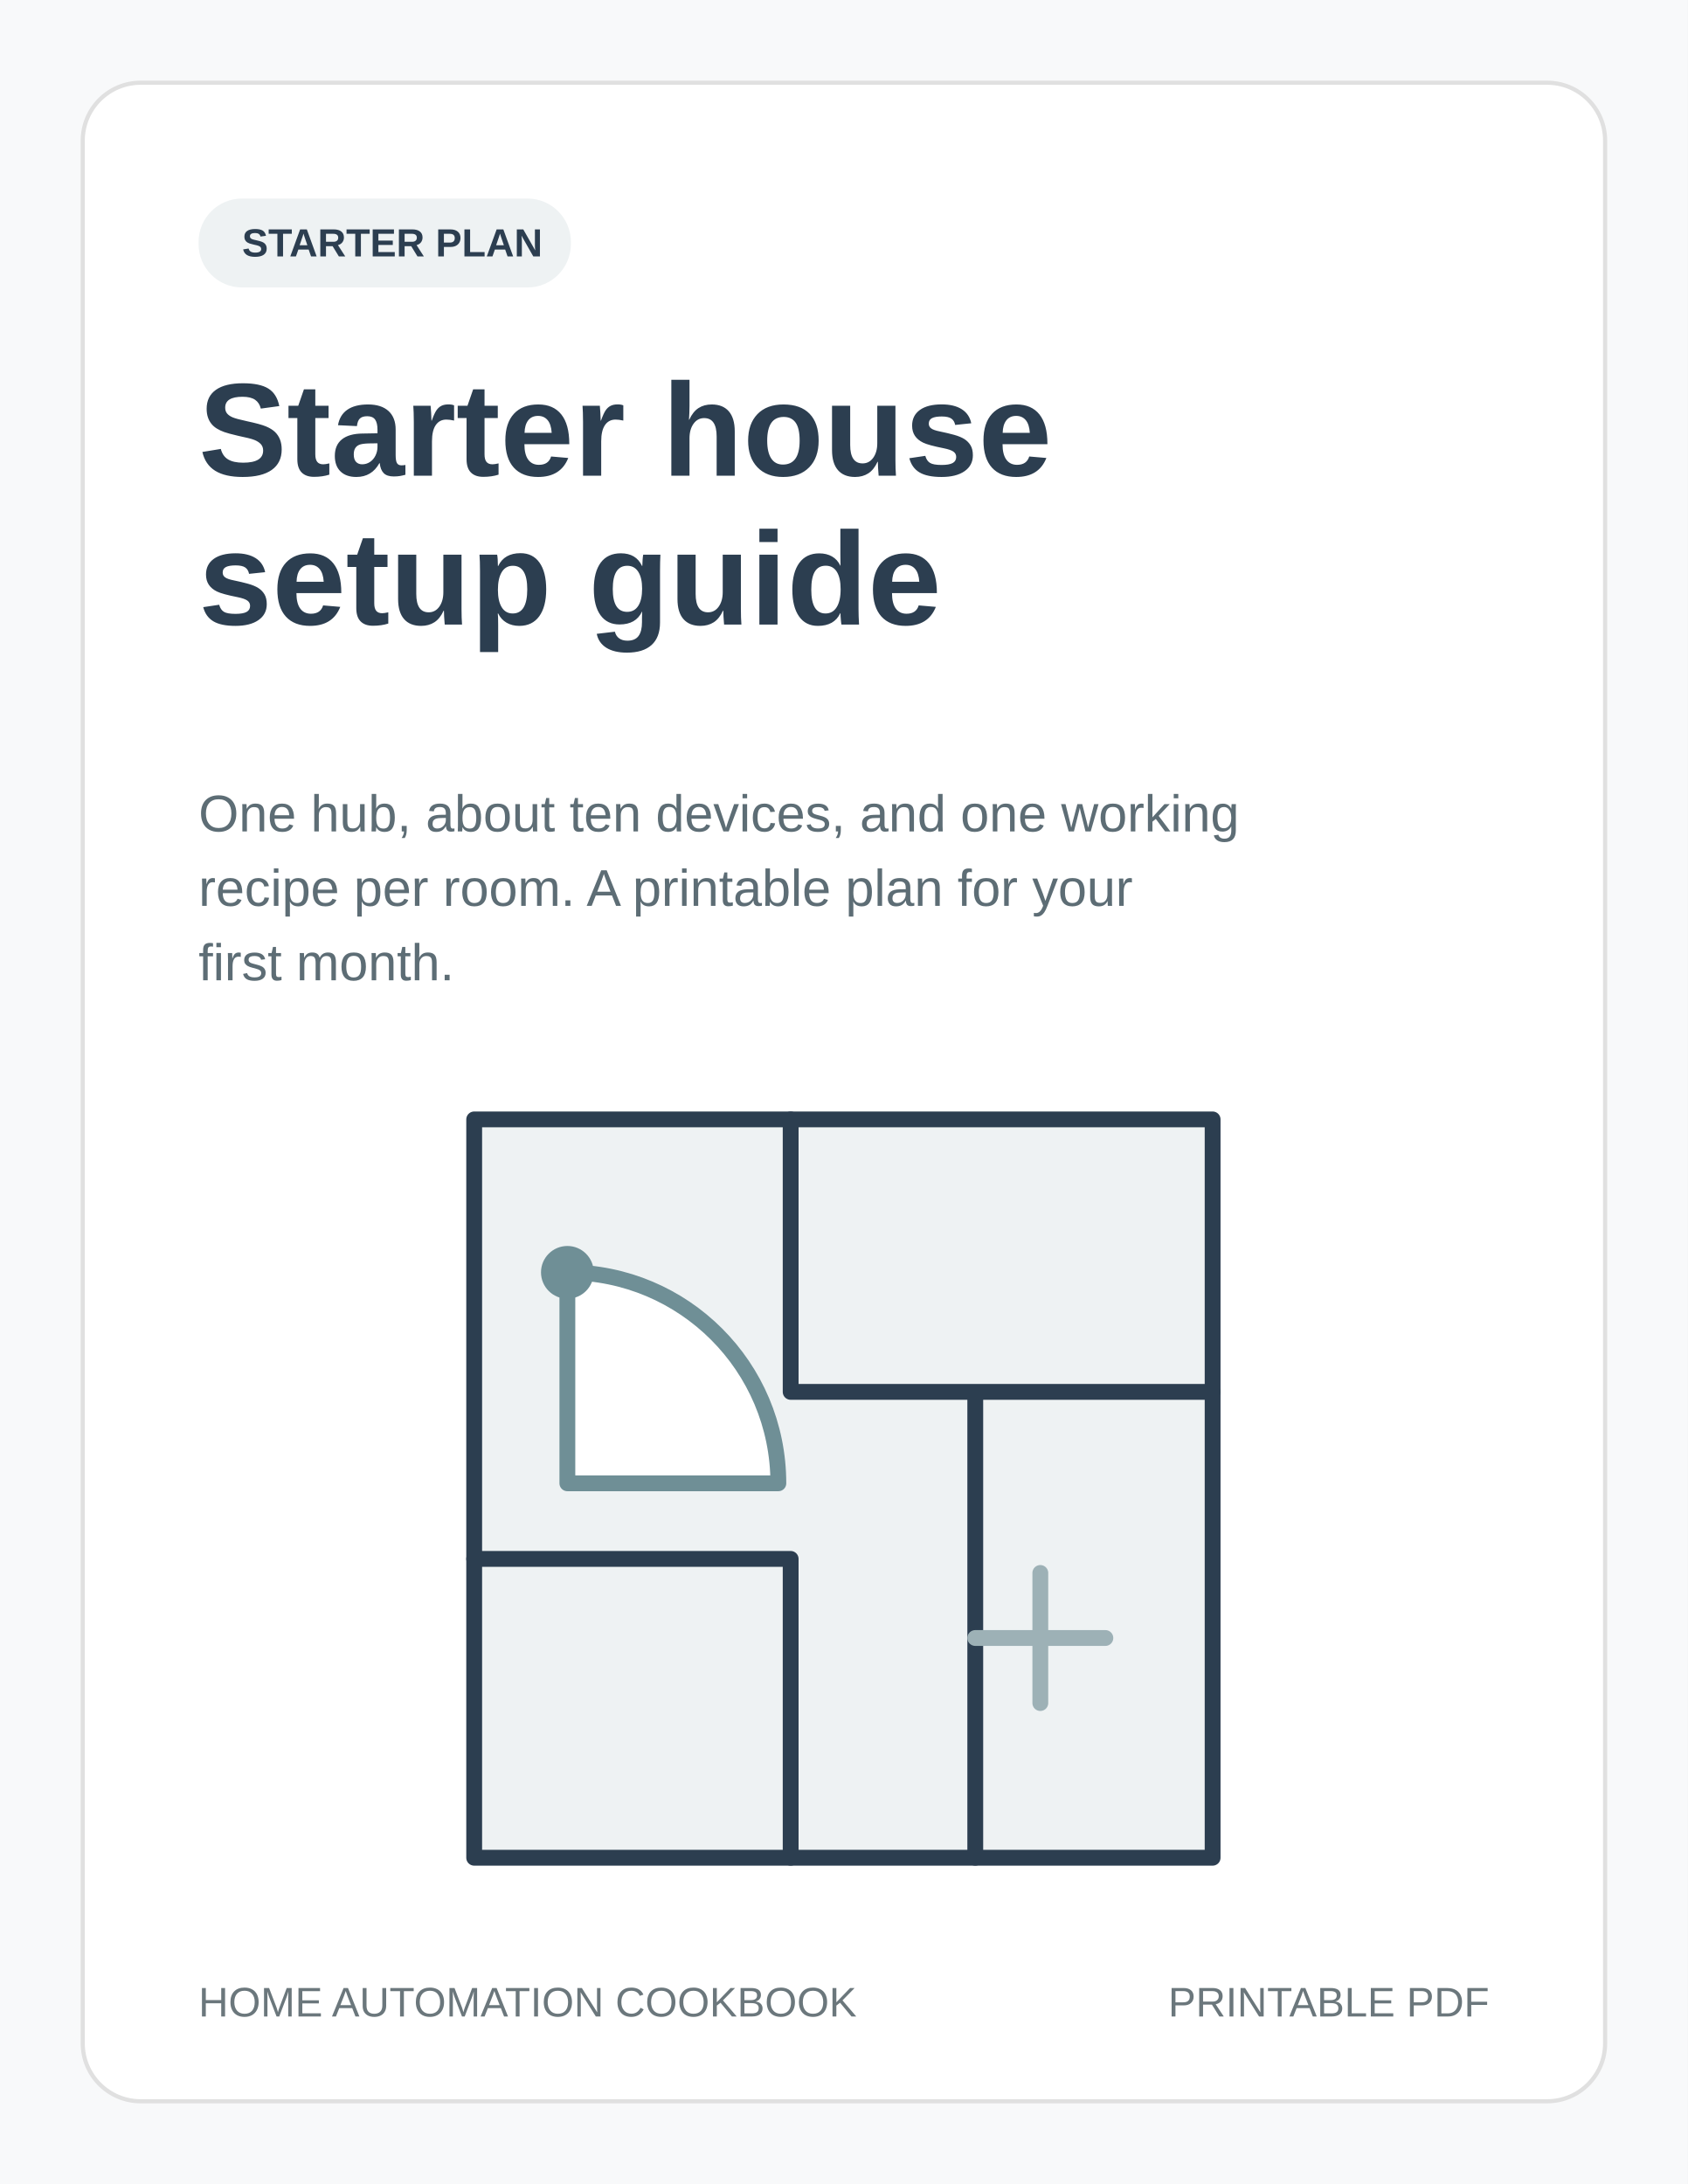
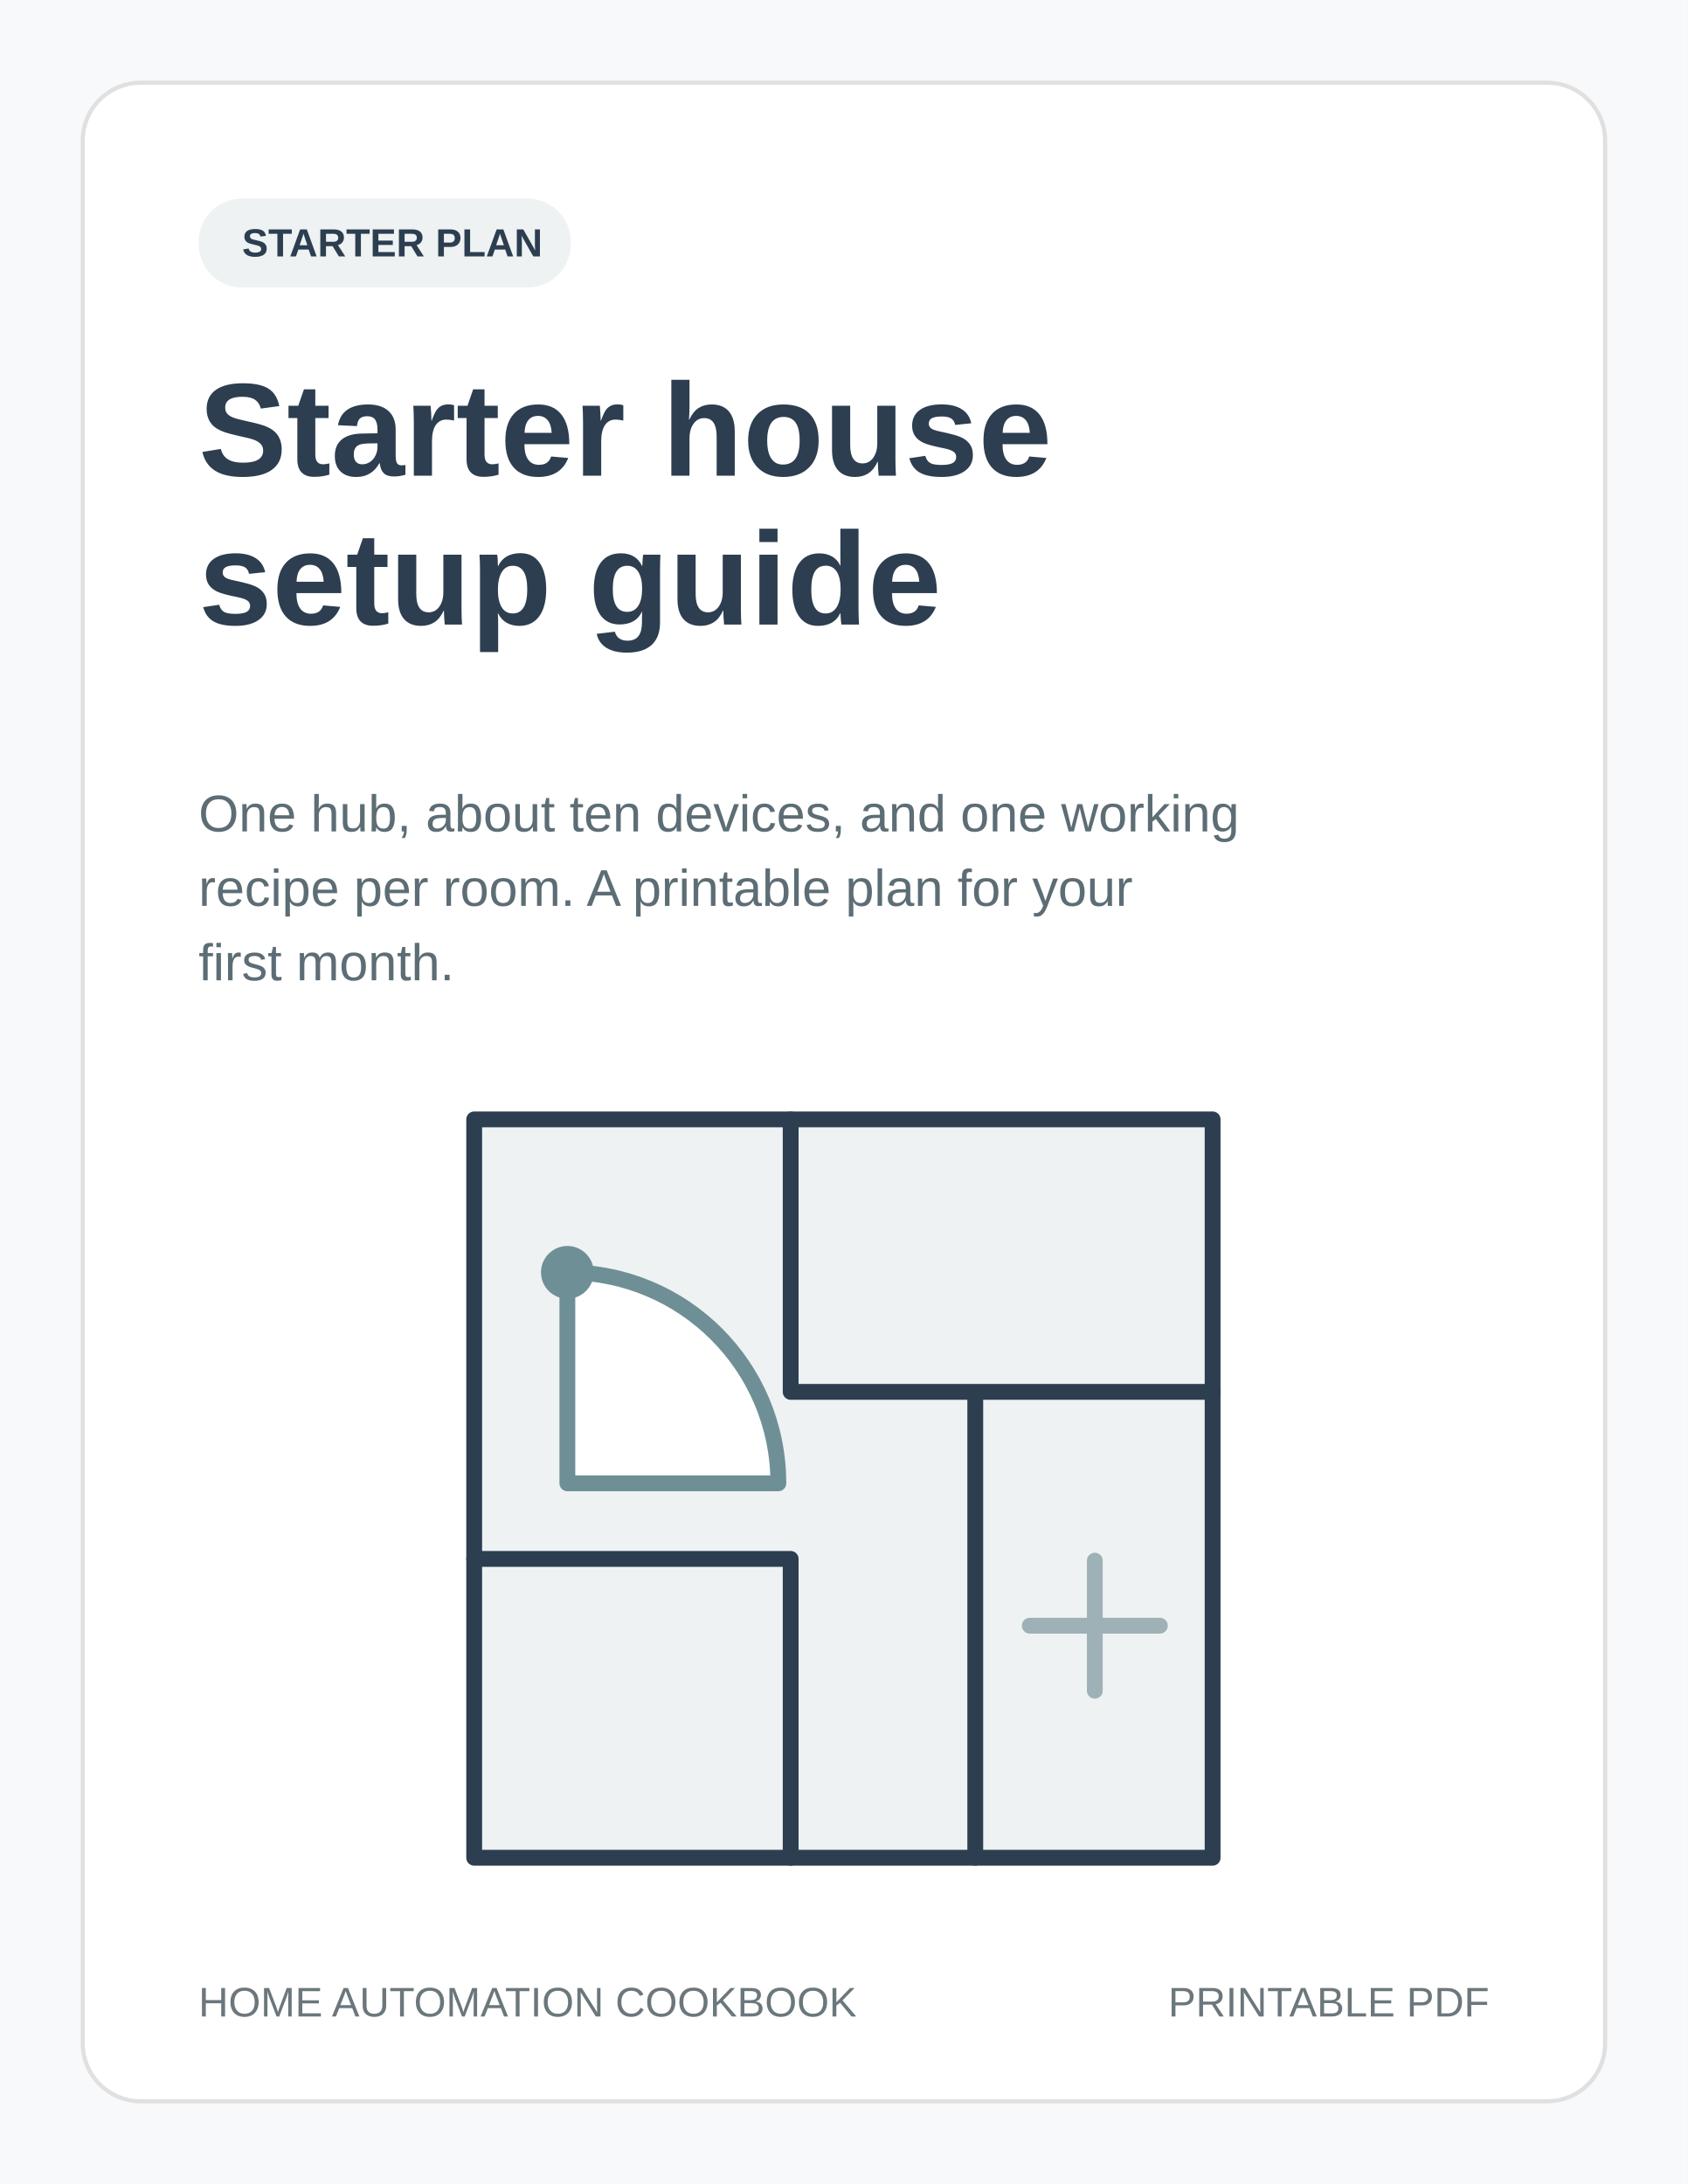
<svg xmlns="http://www.w3.org/2000/svg" width="816" height="1056" viewBox="0 0 816 1056">
  <rect width="816" height="1056" fill="#f8f9fa" />
  <rect x="40" y="40" width="736" height="976" rx="28" fill="#ffffff" stroke="#e0e0e0" stroke-width="2" />
  <rect x="96" y="96" width="180" height="43" rx="21" fill="#eef2f3" />
  <text x="117" y="124" fill="#2c3e50" font-family="Segoe UI, Arial, sans-serif" font-size="19" font-weight="600">STARTER PLAN</text>
  <text x="96" y="230" fill="#2c3e50" font-family="Segoe UI, Arial, sans-serif" font-size="64" font-weight="700">Starter house</text>
  <text x="96" y="302" fill="#2c3e50" font-family="Segoe UI, Arial, sans-serif" font-size="64" font-weight="700">setup guide</text>
  <text x="96" y="402" fill="#5d6d75" font-family="Segoe UI, Arial, sans-serif" font-size="25">One hub, about ten devices, and one working</text>
  <text x="96" y="438" fill="#5d6d75" font-family="Segoe UI, Arial, sans-serif" font-size="25">recipe per room. A printable plan for your</text>
  <text x="96" y="474" fill="#5d6d75" font-family="Segoe UI, Arial, sans-serif" font-size="25">first month.</text>
  <g transform="translate(208 520) scale(.85)" fill="none" stroke="#2c3e50" stroke-width="9" stroke-linecap="round" stroke-linejoin="round">
    <rect x="25" y="25" width="420" height="420" fill="#eef2f3" />
    <path d="M205 25v155h240M25 275h180v170M310 180v265" />
    <path d="M78 112a120 120 0 0 1 120 120H78z" fill="#ffffff" stroke="#6f8f96" />
    <circle cx="78" cy="112" r="15" fill="#6f8f96" stroke="none" />
-     <path d="M310 320h74M347 283v74" stroke="#9db1b6" />
+     <path d="M341 313h74M378 276v74" stroke="#9db1b6" />
  </g>
  <text x="96" y="975" fill="#6b777c" font-family="Segoe UI, Arial, sans-serif" font-size="20">HOME AUTOMATION COOKBOOK</text>
  <text x="720" y="975" text-anchor="end" fill="#6b777c" font-family="Segoe UI, Arial, sans-serif" font-size="20">PRINTABLE PDF</text>
</svg>
